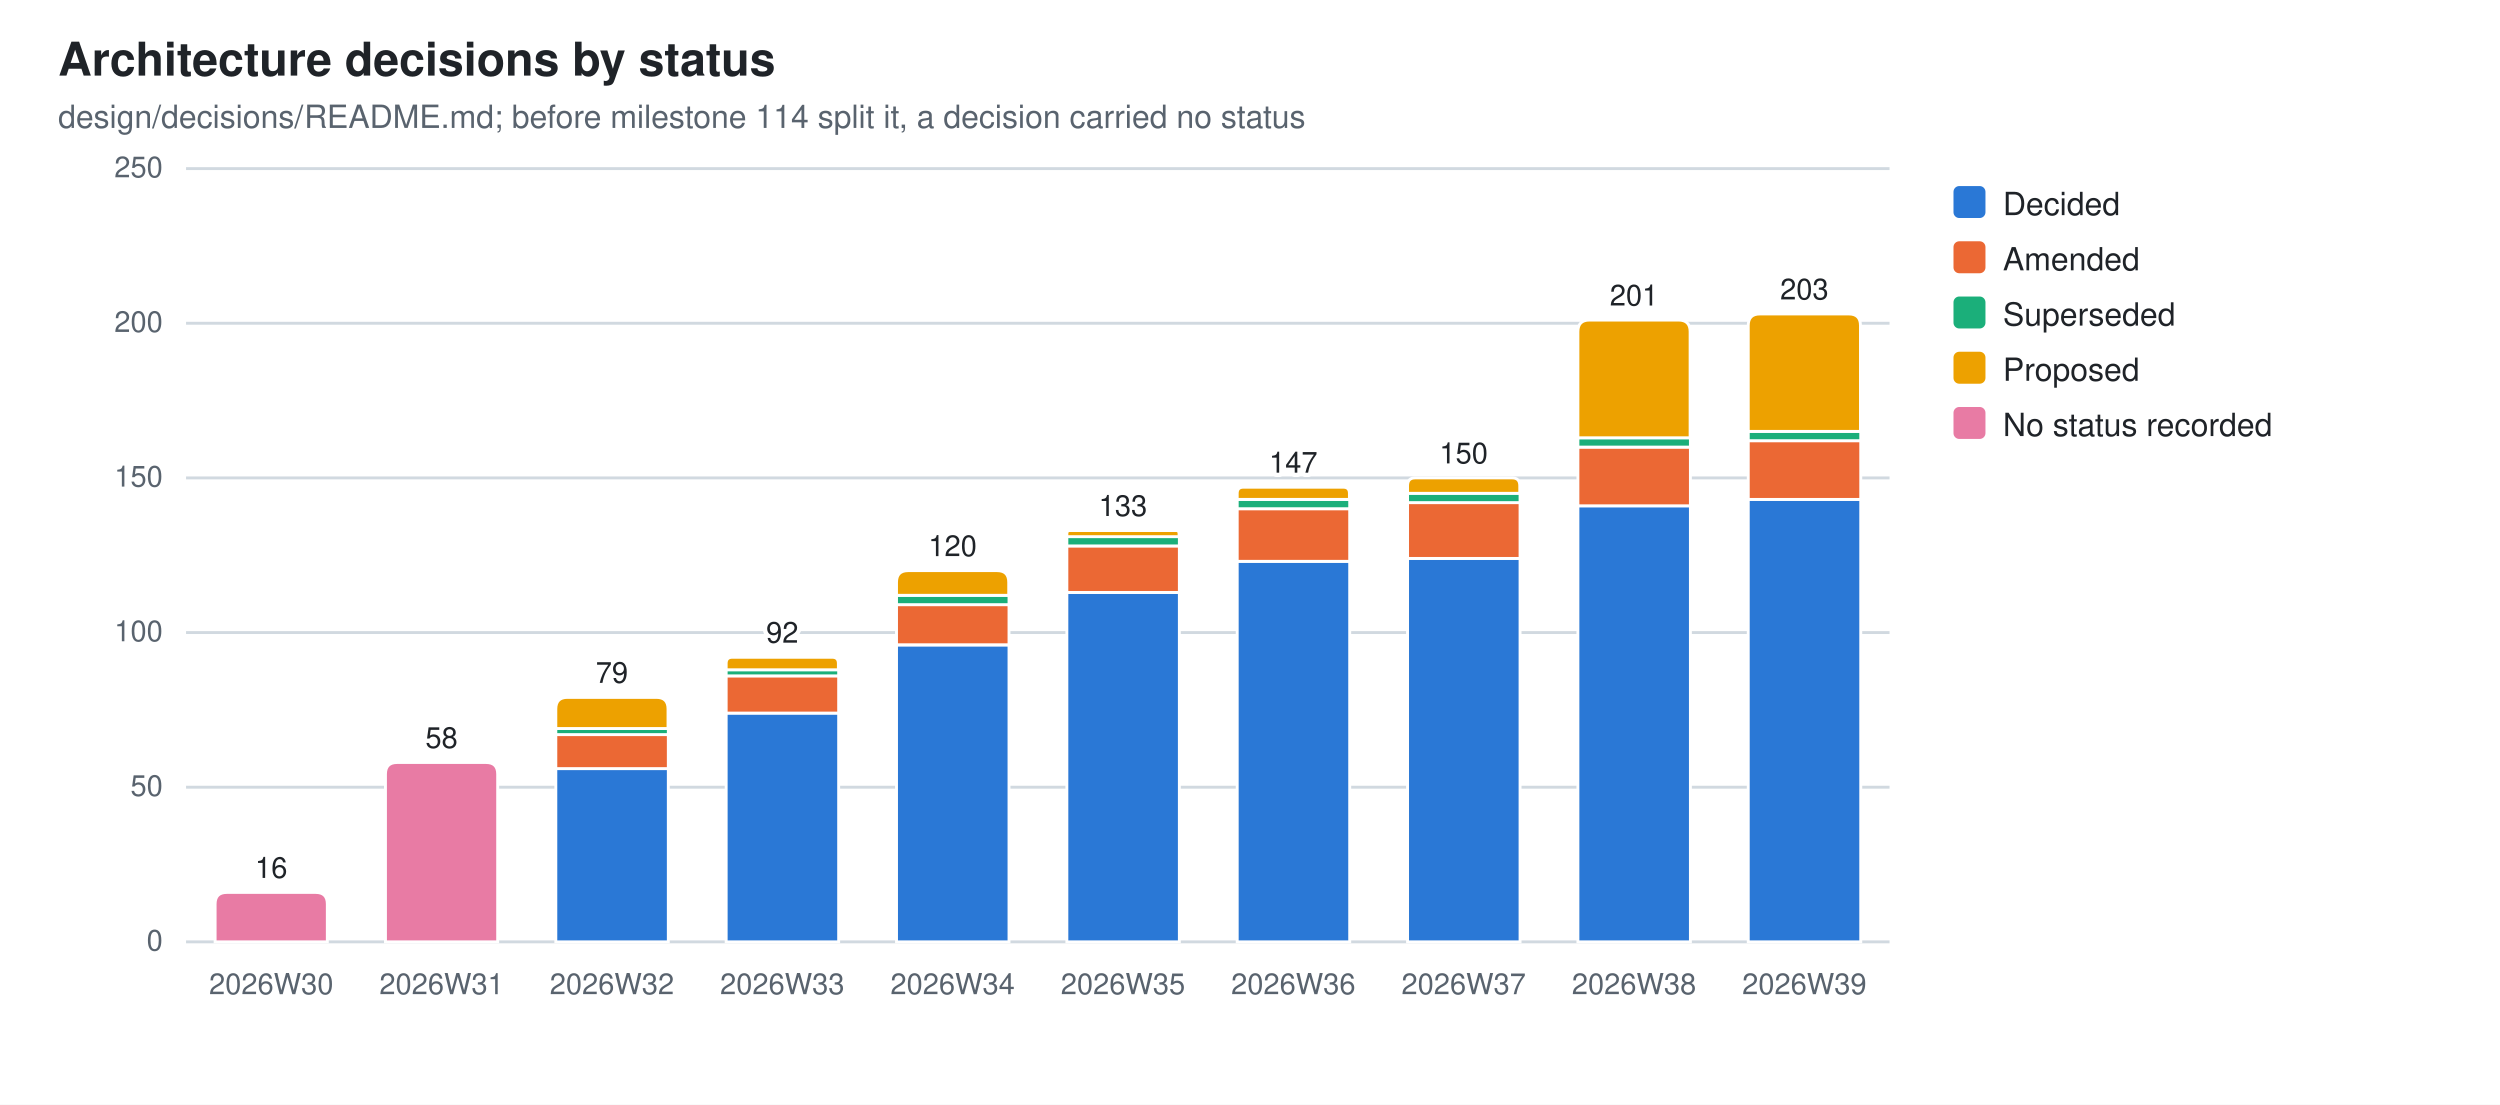
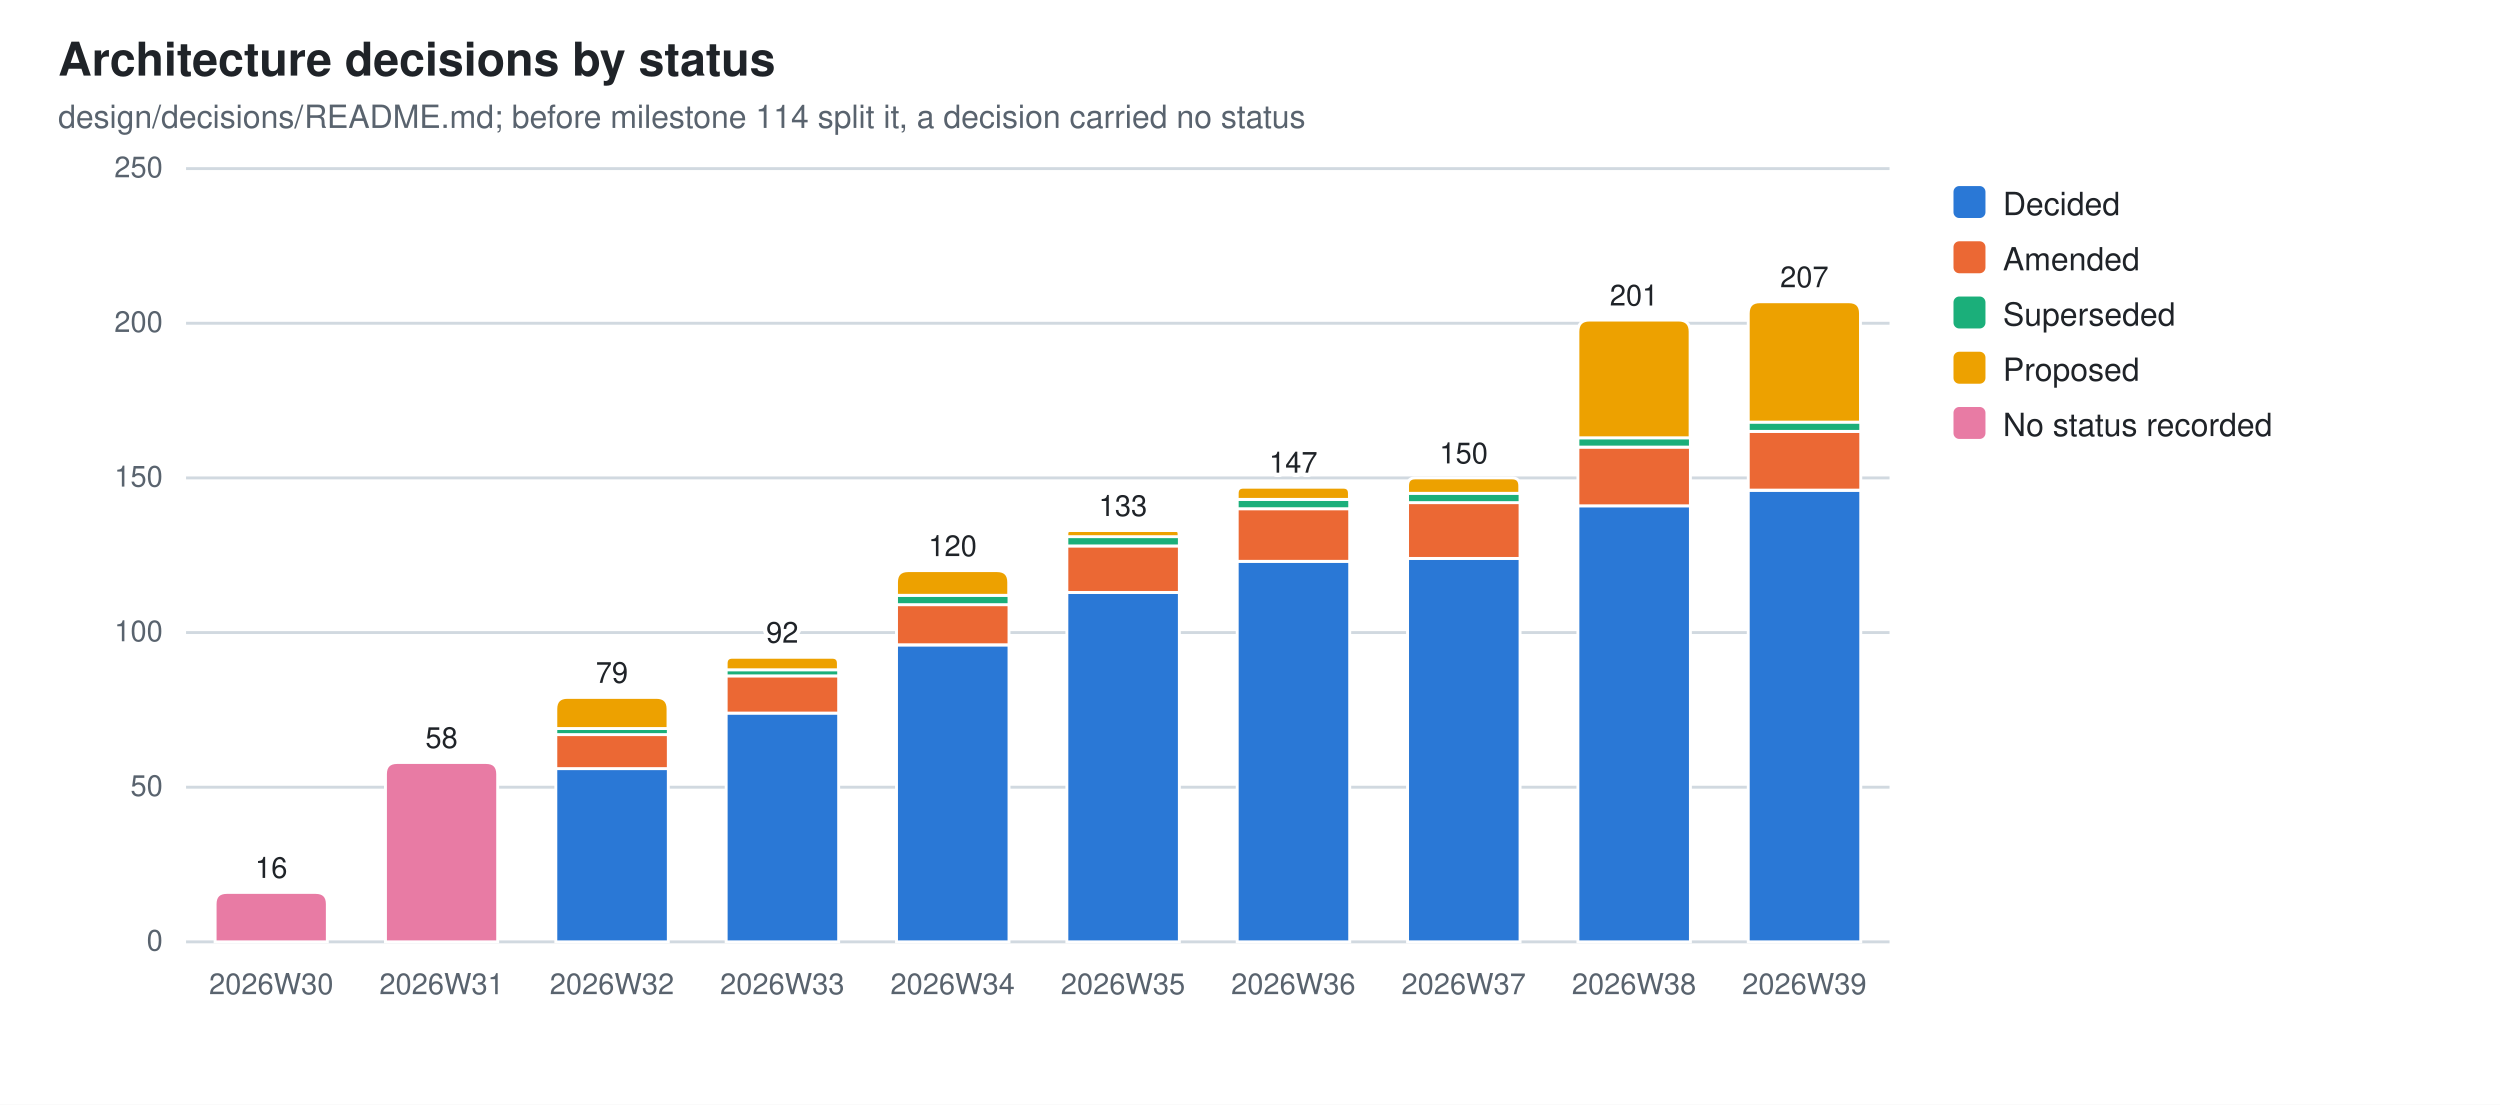
<svg xmlns="http://www.w3.org/2000/svg" width="860" height="380" viewBox="0 0 860 380" role="img" aria-label="Architecture decisions by status">
  <style>
  .bg{fill:#ffffff} .fg{fill:#1f2328} .mut{fill:#59636e} .grid{stroke:#d1d9e0}
  .seg{stroke:#ffffff;stroke-width:1}
  .val{paint-order:stroke;stroke:#ffffff;stroke-width:3px;stroke-linejoin:round}
  .s0{fill:#2a78d6}  .s1{fill:#eb6834}  .s2{fill:#1baf7a}  .s3{fill:#eda100}  .s4{fill:#e87ba4}  .s5{fill:#008300}  .s6{fill:#4a3aa7}  .s7{fill:#e34948}
  @media (prefers-color-scheme: dark){
    .bg{fill:#0d1117} .fg{fill:#e6edf3} .mut{fill:#9198a1} .grid{stroke:#30363d}
    .seg{stroke:#0d1117} .val{stroke:#0d1117} .s0{fill:#3987e5} .s1{fill:#d95926} .s2{fill:#199e70} .s3{fill:#c98500} .s4{fill:#d55181} .s5{fill:#008300} .s6{fill:#9085e9} .s7{fill:#e66767}}
  text{font-family:-apple-system,BlinkMacSystemFont,"Segoe UI",Helvetica,Arial,sans-serif}
</style>
  <rect class="bg" width="860" height="380" />
  <text class="fg" x="20" y="26" font-size="16" font-weight="600">Architecture decisions by status</text>
  <text class="mut" x="20" y="44" font-size="11">design/decisions/README.md; before milestone 114 split it, a decision carried no status</text>
  <line class="grid" x1="64" y1="324.0" x2="650.0" y2="324.0" stroke-width="1" />
  <text class="mut" x="56" y="327.0" font-size="10" text-anchor="end">0</text>
  <line class="grid" x1="64" y1="270.8" x2="650.0" y2="270.8" stroke-width="1" />
  <text class="mut" x="56" y="273.8" font-size="10" text-anchor="end">50</text>
  <line class="grid" x1="64" y1="217.6" x2="650.0" y2="217.6" stroke-width="1" />
  <text class="mut" x="56" y="220.6" font-size="10" text-anchor="end">100</text>
  <line class="grid" x1="64" y1="164.4" x2="650.0" y2="164.4" stroke-width="1" />
  <text class="mut" x="56" y="167.4" font-size="10" text-anchor="end">150</text>
  <line class="grid" x1="64" y1="111.2" x2="650.0" y2="111.2" stroke-width="1" />
  <text class="mut" x="56" y="114.2" font-size="10" text-anchor="end">200</text>
  <line class="grid" x1="64" y1="58.0" x2="650.0" y2="58.0" stroke-width="1" />
  <text class="mut" x="56" y="61.0" font-size="10" text-anchor="end">250</text>
  <path class="seg s4" d="M74.0,324.0 V311.0 Q74.0,307.0 78.0,307.0 H108.6 Q112.6,307.0 112.6,311.0 V324.0 Z" />
  <text class="mut" x="93.3" y="342" font-size="10" text-anchor="middle">2026W30</text>
  <text class="fg val" x="93.3" y="302.0" font-size="10" text-anchor="middle">16</text>
  <path class="seg s4" d="M132.6,324.0 V266.3 Q132.6,262.3 136.6,262.3 H167.2 Q171.2,262.3 171.2,266.3 V324.0 Z" />
  <text class="mut" x="151.9" y="342" font-size="10" text-anchor="middle">2026W31</text>
  <text class="fg val" x="151.9" y="257.3" font-size="10" text-anchor="middle">58</text>
  <rect class="seg s0" x="191.2" y="264.4" width="38.7" height="59.6" />
  <rect class="seg s1" x="191.2" y="252.7" width="38.7" height="11.7" />
  <rect class="seg s2" x="191.2" y="250.6" width="38.7" height="2.1" />
  <path class="seg s3" d="M191.2,250.6 V243.9 Q191.2,239.9 195.2,239.9 H225.8 Q229.8,239.9 229.8,243.9 V250.6 Z" />
  <text class="mut" x="210.5" y="342" font-size="10" text-anchor="middle">2026W32</text>
  <text class="fg val" x="210.5" y="234.9" font-size="10" text-anchor="middle">79</text>
  <rect class="seg s0" x="249.8" y="245.3" width="38.7" height="78.7" />
  <rect class="seg s1" x="249.8" y="232.5" width="38.7" height="12.8" />
  <rect class="seg s2" x="249.8" y="230.4" width="38.7" height="2.1" />
  <path class="seg s3" d="M249.8,230.4 V228.2 Q249.8,226.1 251.9,226.1 H286.3 Q288.4,226.1 288.4,228.2 V230.4 Z" />
  <text class="mut" x="269.1" y="342" font-size="10" text-anchor="middle">2026W33</text>
  <text class="fg val" x="269.1" y="221.1" font-size="10" text-anchor="middle">92</text>
  <rect class="seg s0" x="308.4" y="221.9" width="38.7" height="102.1" />
  <rect class="seg s1" x="308.4" y="208.0" width="38.7" height="13.8" />
  <rect class="seg s2" x="308.4" y="204.8" width="38.7" height="3.2" />
  <path class="seg s3" d="M308.4,204.8 V200.3 Q308.4,196.3 312.4,196.3 H343.0 Q347.0,196.3 347.0,200.3 V204.8 Z" />
  <text class="mut" x="327.7" y="342" font-size="10" text-anchor="middle">2026W34</text>
  <text class="fg val" x="327.7" y="191.3" font-size="10" text-anchor="middle">120</text>
  <rect class="seg s0" x="367.0" y="203.8" width="38.7" height="120.2" />
  <rect class="seg s1" x="367.0" y="187.8" width="38.7" height="16.0" />
  <rect class="seg s2" x="367.0" y="184.6" width="38.7" height="3.2" />
  <path class="seg s3" d="M367.0,184.6 V183.6 Q367.0,182.5 368.0,182.5 H404.6 Q405.6,182.5 405.6,183.6 V184.6 Z" />
  <text class="mut" x="386.3" y="342" font-size="10" text-anchor="middle">2026W35</text>
  <text class="fg val" x="386.3" y="177.5" font-size="10" text-anchor="middle">133</text>
  <rect class="seg s0" x="425.6" y="193.1" width="38.7" height="130.9" />
  <rect class="seg s1" x="425.6" y="175.0" width="38.7" height="18.1" />
  <rect class="seg s2" x="425.6" y="171.8" width="38.7" height="3.2" />
  <path class="seg s3" d="M425.6,171.8 V169.7 Q425.6,167.6 427.7,167.6 H462.1 Q464.2,167.6 464.2,169.7 V171.8 Z" />
  <text class="mut" x="444.9" y="342" font-size="10" text-anchor="middle">2026W36</text>
  <text class="fg val" x="444.9" y="162.6" font-size="10" text-anchor="middle">147</text>
  <rect class="seg s0" x="484.2" y="192.1" width="38.7" height="131.9" />
  <rect class="seg s1" x="484.2" y="172.9" width="38.7" height="19.2" />
  <rect class="seg s2" x="484.2" y="169.7" width="38.7" height="3.2" />
  <path class="seg s3" d="M484.2,169.7 V167.1 Q484.2,164.4 486.8,164.4 H520.2 Q522.8,164.4 522.8,167.1 V169.7 Z" />
  <text class="mut" x="503.5" y="342" font-size="10" text-anchor="middle">2026W37</text>
  <text class="fg val" x="503.5" y="159.4" font-size="10" text-anchor="middle">150</text>
  <rect class="seg s0" x="542.8" y="174.0" width="38.7" height="150.0" />
  <rect class="seg s1" x="542.8" y="153.8" width="38.7" height="20.2" />
  <rect class="seg s2" x="542.8" y="150.6" width="38.7" height="3.2" />
  <path class="seg s3" d="M542.8,150.6 V114.1 Q542.8,110.1 546.8,110.1 H577.4 Q581.4,110.1 581.4,114.1 V150.6 Z" />
  <text class="mut" x="562.1" y="342" font-size="10" text-anchor="middle">2026W38</text>
  <text class="fg val" x="562.1" y="105.1" font-size="10" text-anchor="middle">201</text>
-   <rect class="seg s0" x="601.4" y="171.8" width="38.7" height="152.2" />
-   <rect class="seg s1" x="601.4" y="151.6" width="38.7" height="20.2" />
-   <rect class="seg s2" x="601.4" y="148.4" width="38.7" height="3.2" />
-   <path class="seg s3" d="M601.4,148.4 V112.0 Q601.4,108.0 605.4,108.0 H636.0 Q640.0,108.0 640.0,112.0 V148.4 Z" />
+   <rect class="seg s0" x="601.4" y="168.7" width="38.7" height="155.3" />
+   <rect class="seg s1" x="601.4" y="148.4" width="38.7" height="20.2" />
+   <rect class="seg s2" x="601.4" y="145.2" width="38.7" height="3.2" />
+   <path class="seg s3" d="M601.4,145.2 V107.8 Q601.4,103.8 605.4,103.8 H636.0 Q640.0,103.8 640.0,107.8 V145.2 Z" />
  <text class="mut" x="620.7" y="342" font-size="10" text-anchor="middle">2026W39</text>
-   <text class="fg val" x="620.7" y="103.0" font-size="10" text-anchor="middle">203</text>
+   <text class="fg val" x="620.7" y="98.8" font-size="10" text-anchor="middle">207</text>
  <rect class="s0" x="672" y="64" width="11" height="11" rx="2" />
  <text class="fg" y="74" font-size="11">
    <tspan x="689" dy="0">Decided</tspan>
  </text>
  <rect class="s1" x="672" y="83" width="11" height="11" rx="2" />
  <text class="fg" y="93" font-size="11">
    <tspan x="689" dy="0">Amended</tspan>
  </text>
  <rect class="s2" x="672" y="102" width="11" height="11" rx="2" />
  <text class="fg" y="112" font-size="11">
    <tspan x="689" dy="0">Superseded</tspan>
  </text>
  <rect class="s3" x="672" y="121" width="11" height="11" rx="2" />
  <text class="fg" y="131" font-size="11">
    <tspan x="689" dy="0">Proposed</tspan>
  </text>
  <rect class="s4" x="672" y="140" width="11" height="11" rx="2" />
  <text class="fg" y="150" font-size="11">
    <tspan x="689" dy="0">No status recorded</tspan>
  </text>
</svg>
